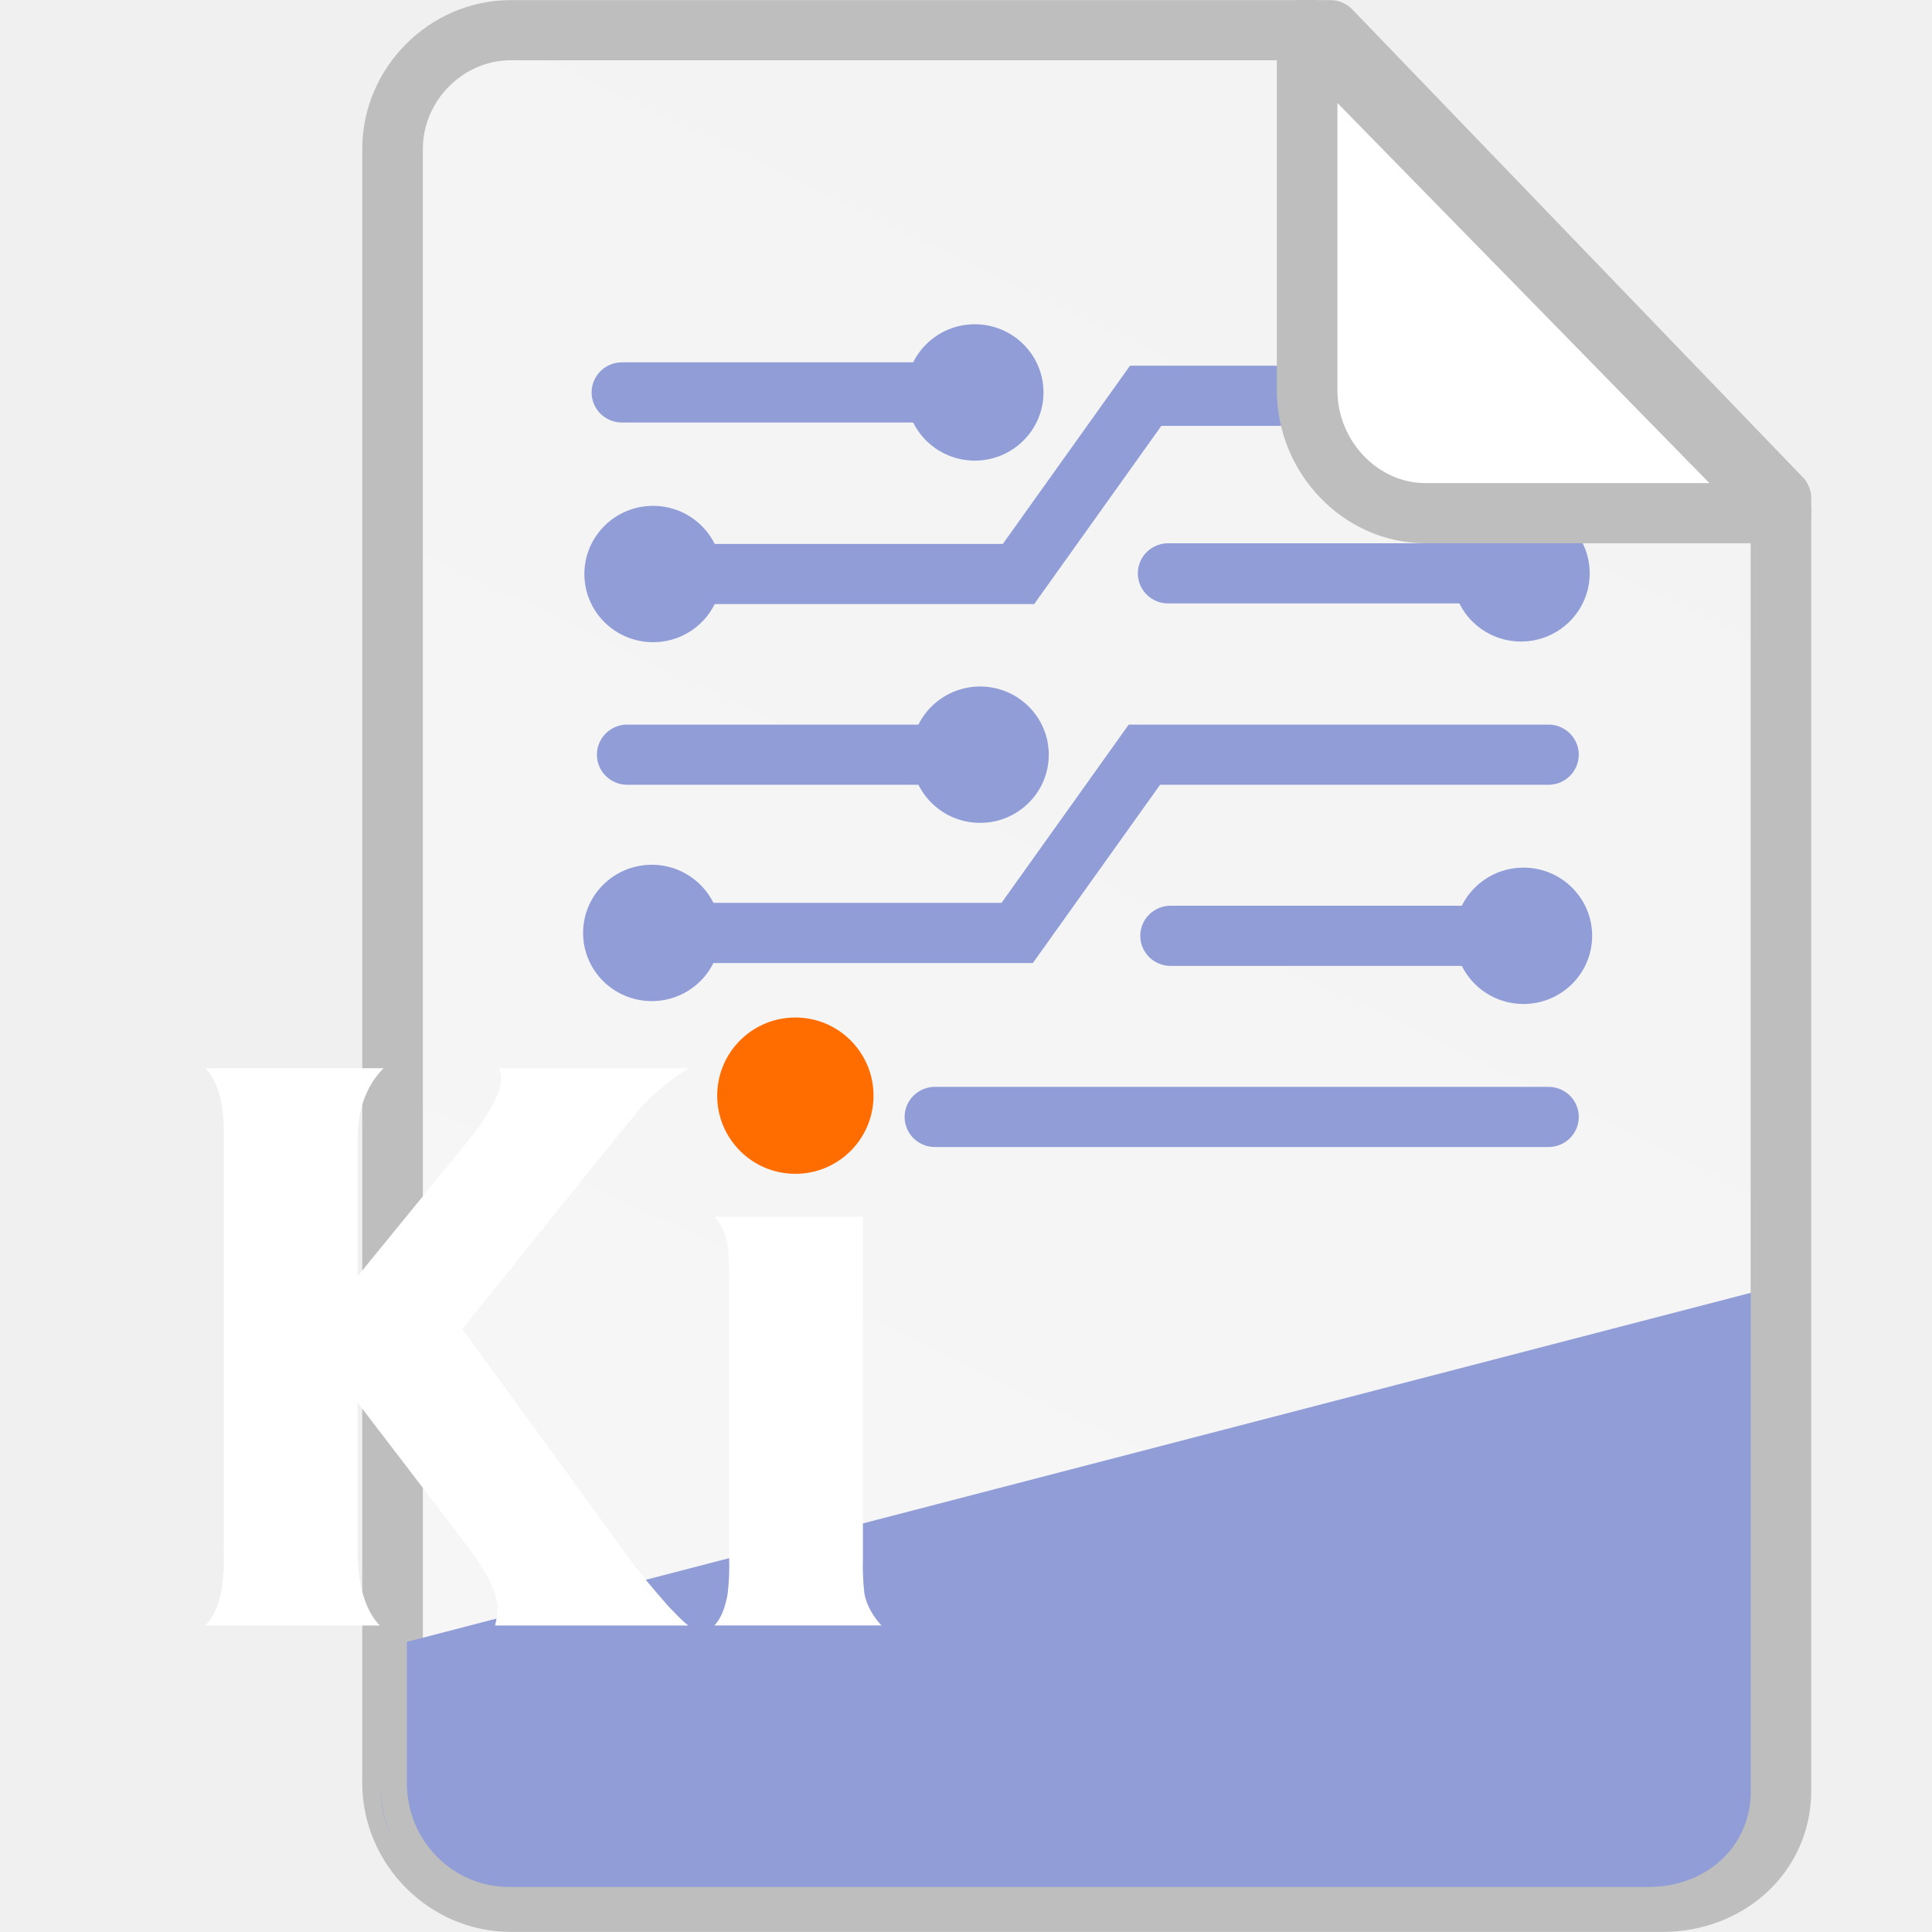
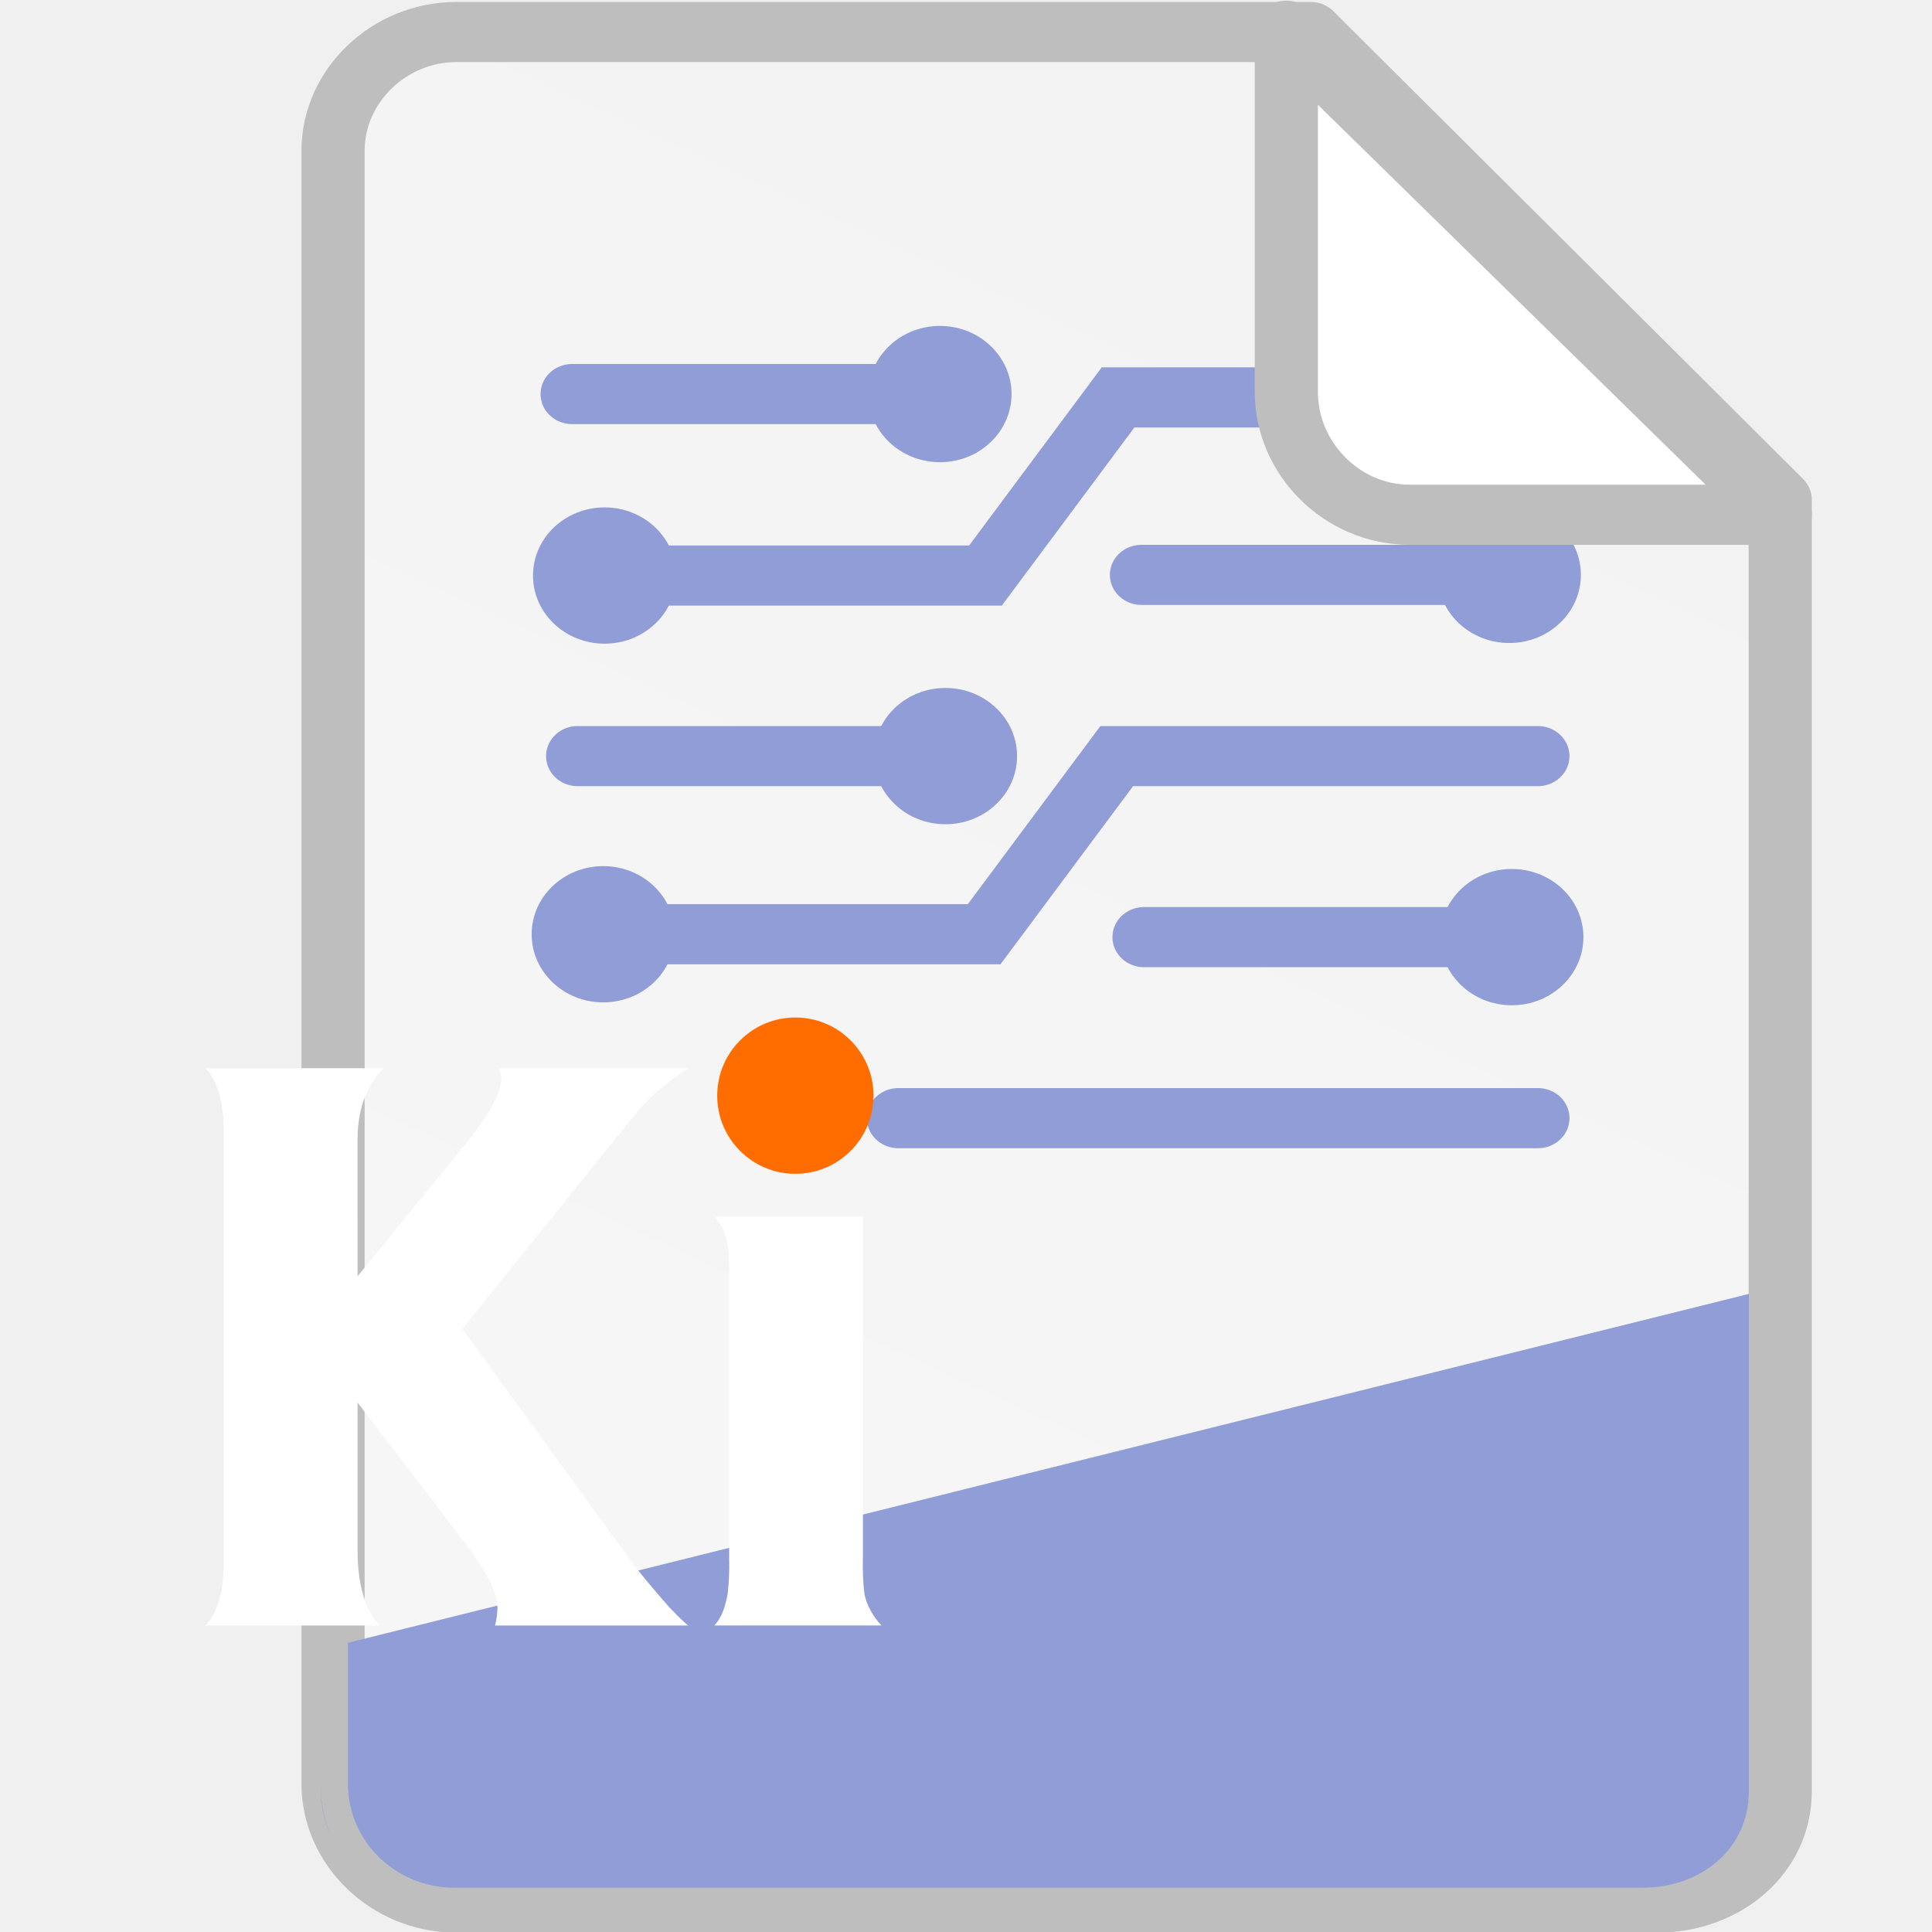
<svg xmlns="http://www.w3.org/2000/svg" xmlns:xlink="http://www.w3.org/1999/xlink" id="Слой_1" data-name="Слой 1" viewBox="0 0 32 32" version="1.1" width="32" height="32">
  <defs id="defs159429">
    <marker style="overflow:visible" id="marker1956" refX="0" refY="0" orient="auto">
      <path transform="matrix(0.2,0,0,0.2,1.48,0.2)" style="fill:#909dd7;fill-opacity:1;fill-rule:evenodd;stroke:#909dd7;stroke-width:1pt;stroke-opacity:1" d="m -2.5,-1 c 0,2.76 -2.24,5 -5,5 -2.76,0 -5,-2.24 -5,-5 0,-2.76 2.24,-5 5,-5 2.76,0 5,2.24 5,5 z" id="path1954" />
    </marker>
    <marker style="overflow:visible" id="marker1936" refX="0" refY="0" orient="auto">
      <path transform="matrix(0.2,0,0,0.2,1.48,0.2)" style="fill:#909dd7;fill-opacity:1;fill-rule:evenodd;stroke:#909dd7;stroke-width:1pt;stroke-opacity:1" d="m -2.5,-1 c 0,2.76 -2.24,5 -5,5 -2.76,0 -5,-2.24 -5,-5 0,-2.76 2.24,-5 5,-5 2.76,0 5,2.24 5,5 z" id="path1934" />
    </marker>
    <marker style="overflow:visible" id="marker1926" refX="0" refY="0" orient="auto">
      <path transform="matrix(0.2,0,0,0.2,1.48,0.2)" style="fill:#909dd7;fill-opacity:1;fill-rule:evenodd;stroke:#909dd7;stroke-width:1pt;stroke-opacity:1" d="m -2.5,-1 c 0,2.76 -2.24,5 -5,5 -2.76,0 -5,-2.24 -5,-5 0,-2.76 2.24,-5 5,-5 2.76,0 5,2.24 5,5 z" id="path1924" />
    </marker>
    <marker style="overflow:visible" id="marker1676" refX="0" refY="0" orient="auto">
      <path transform="matrix(0.2,0,0,0.2,1.48,0.2)" style="fill:#909dd7;fill-opacity:1;fill-rule:evenodd;stroke:#909dd7;stroke-width:1pt;stroke-opacity:1" d="m -2.5,-1 c 0,2.76 -2.24,5 -5,5 -2.76,0 -5,-2.24 -5,-5 0,-2.76 2.24,-5 5,-5 2.76,0 5,2.24 5,5 z" id="path1674" />
    </marker>
    <marker style="overflow:visible" id="marker3727" refX="0" refY="0" orient="auto">
      <path transform="matrix(0.2,0,0,0.2,1.48,0.2)" style="fill:#909dd7;fill-opacity:1;fill-rule:evenodd;stroke:#909dd7;stroke-width:1pt;stroke-opacity:1" d="m -2.5,-1 c 0,2.76 -2.24,5 -5,5 -2.76,0 -5,-2.24 -5,-5 0,-2.76 2.24,-5 5,-5 2.76,0 5,2.24 5,5 z" id="path3725" />
    </marker>
    <marker style="overflow:visible" id="marker3403" refX="0" refY="0" orient="auto">
      <path transform="matrix(0.2,0,0,0.2,1.48,0.2)" style="fill:#909dd7;fill-opacity:1;fill-rule:evenodd;stroke:#909dd7;stroke-width:1pt;stroke-opacity:1" d="m -2.5,-1 c 0,2.76 -2.24,5 -5,5 -2.76,0 -5,-2.24 -5,-5 0,-2.76 2.24,-5 5,-5 2.76,0 5,2.24 5,5 z" id="path3401" />
    </marker>
    <marker style="overflow:visible" id="marker3269" refX="0" refY="0" orient="auto">
      <path transform="matrix(0.2,0,0,0.2,1.48,0.2)" style="fill:#909dd7;fill-opacity:1;fill-rule:evenodd;stroke:#909dd7;stroke-width:1pt;stroke-opacity:1" d="m -2.5,-1 c 0,2.76 -2.24,5 -5,5 -2.76,0 -5,-2.24 -5,-5 0,-2.76 2.24,-5 5,-5 2.76,0 5,2.24 5,5 z" id="path3267" />
    </marker>
    <style id="style159427">.cls-1{fill:#1a81c4;}</style>
    <linearGradient xlink:href="#radialGradient1350" id="linearGradient5941" gradientUnits="userSpaceOnUse" gradientTransform="matrix(3.675817,0,0,3.72454,377.8213,282.4442)" x1="-160.867" y1="118.533" x2="-67.733" y2="-76.2" />
    <radialGradient id="radialGradient1350" cx="50.009" cy="23.272" r="28.023" gradientTransform="matrix(0,-0.4596185,0.818261,0,80.07145,-81.23916)" gradientUnits="userSpaceOnUse">
      <stop offset="0" stop-color="#2b4bed" id="stop1346" style="stop-color:#ffffff;stop-opacity:1" />
      <stop offset="1" stop-color="#2b2fb7" id="stop1348" style="stop-color:#f3f3f3;stop-opacity:1" />
    </radialGradient>
    <linearGradient id="Безымянный_градиент_10" x1="50.009" x2="50.009" y2="100" gradientUnits="userSpaceOnUse" gradientTransform="matrix(0.4589237,0,0,0.4596185,76.16344,-114.9204)">
      <stop offset="0" stop-color="#2b4bb7" id="stop5398" />
      <stop offset="1" stop-color="#2b2fb7" id="stop5400" />
    </linearGradient>
    <radialGradient id="Безымянный_градиент_28" cx="50.009" cy="23.272" r="28.023" gradientTransform="matrix(0,-0.4596185,0.818261,0,80.07145,-81.23916)" gradientUnits="userSpaceOnUse">
      <stop offset="0" stop-color="#2b4bed" id="stop5403" />
      <stop offset="1" stop-color="#2b2fb7" id="stop5405" />
    </radialGradient>
    <radialGradient xlink:href="#%D0%91%D0%B5%D0%B7%D1%8B%D0%BC%D1%8F%D0%BD%D0%BD%D1%8B%D0%B9_%D0%B3%D1%80%D0%B0%D0%B4%D0%B8%D0%B5%D0%BD%D1%82_114" id="radialGradient6102" gradientUnits="userSpaceOnUse" cx="47.361" cy="53.197" r="38.302" gradientTransform="matrix(0.4589237,0,0,0.4596185,76.16344,-114.9204)" />
    <radialGradient id="Безымянный_градиент_114" cx="47.361" cy="53.197" r="38.302" gradientUnits="userSpaceOnUse">
      <stop offset="0.001" stop-color="#fff" stop-opacity="0" id="stop5411" />
      <stop offset="0.148" stop-color="#fbfbfb" stop-opacity="0.039" id="stop5413" />
      <stop offset="0.372" stop-color="#f1f1f1" stop-opacity="0.146" id="stop5415" />
      <stop offset="0.647" stop-color="#e0e0e0" stop-opacity="0.322" id="stop5417" />
      <stop offset="0.958" stop-color="#c9c9c8" stop-opacity="0.564" id="stop5419" />
      <stop offset="1" stop-color="#c6c6c5" stop-opacity="0.6" id="stop5421" />
    </radialGradient>
    <radialGradient xlink:href="#%D0%91%D0%B5%D0%B7%D1%8B%D0%BC%D1%8F%D0%BD%D0%BD%D1%8B%D0%B9_%D0%B3%D1%80%D0%B0%D0%B4%D0%B8%D0%B5%D0%BD%D1%82_114" id="radialGradient6104" gradientUnits="userSpaceOnUse" cx="47.361" cy="53.197" r="38.302" gradientTransform="matrix(0.4589237,0,0,0.4596185,76.16344,-114.9204)" />
  </defs>
  <g id="g122" transform="matrix(0.1239317,0,0,0.1230159,0.876066,0.2539683)" style="stroke-width:2.025">
-     <g id="g19868" transform="translate(-1.60571)">
+     <g id="g19868" transform="matrix(1.042319,0,0,0.9994331,-11.54586,0.2476255)">
      <path id="path5939" style="fill:url(#linearGradient5941);fill-opacity:1;stroke:#bebebe;stroke-width:8.099;stroke-linecap:square;stroke-linejoin:round;stroke-miterlimit:4;stroke-dasharray:none;stroke-dashoffset:0;stroke-opacity:1;paint-order:normal" d="m 62.791,2 h 109.548 l 60.217,63 v 174 c 0,8.735 -7.17,15 -15.791,15 H 62.791 c -8.621,0 -15.791,-7.265 -15.791,-16 V 18 c 0,-8.735 7.17,-15.989 15.791,-16 z" />
      <path id="path5956" style="fill:#909dd7;fill-opacity:1;stroke:none;stroke-width:1.508;stroke-linecap:square;stroke-linejoin:round;stroke-miterlimit:4;stroke-dasharray:none;stroke-dashoffset:0;stroke-opacity:1;paint-order:normal" d="M 228.537,172 48.913,219 v 19 c 0,7.736 6.112,14 13.658,14 H 214.879 c 7.546,0 13.658,-5.264 13.658,-13 z M 45.424,238.371 v 0.371 c 0,2.267 0.48,4.407 1.313,6.351 -0.837,-2.073 -1.313,-4.339 -1.313,-6.722 z" />
      <path style="color:#000000;font-style:normal;font-variant:normal;font-weight:normal;font-stretch:normal;font-size:medium;line-height:normal;font-family:sans-serif;font-variant-ligatures:normal;font-variant-position:normal;font-variant-caps:normal;font-variant-numeric:normal;font-variant-alternates:normal;font-variant-east-asian:normal;font-feature-settings:normal;font-variation-settings:normal;text-indent:0;text-align:start;text-decoration:none;text-decoration-line:none;text-decoration-style:solid;text-decoration-color:#000000;letter-spacing:normal;word-spacing:normal;text-transform:none;writing-mode:lr-tb;direction:ltr;text-orientation:mixed;dominant-baseline:auto;baseline-shift:baseline;text-anchor:start;white-space:normal;shape-padding:0;shape-margin:0;inline-size:0;clip-rule:nonzero;display:inline;overflow:visible;visibility:visible;isolation:auto;mix-blend-mode:normal;color-interpolation:sRGB;color-interpolation-filters:linearRGB;solid-color:#000000;solid-opacity:1;vector-effect:none;fill:#000000;fill-opacity:0;fill-rule:nonzero;stroke:none;stroke-width:10.558;stroke-linecap:round;stroke-linejoin:miter;stroke-miterlimit:4;stroke-dasharray:none;stroke-dashoffset:0;stroke-opacity:1;paint-order:fill markers stroke;color-rendering:auto;image-rendering:auto;shape-rendering:auto;text-rendering:auto;enable-background:accumulate;stop-color:#000000" d="m 124.018,43.577 h 59.127 c 1.092,0 1.971,0.879 1.971,1.971 v 27.593 c 0,1.092 -0.879,1.971 -1.971,1.971 h -59.127 c -1.092,0 -1.971,-0.879 -1.971,-1.971 V 45.548 c 0,-1.092 0.879,-1.971 1.971,-1.971 z" id="path6035" />
      <path style="fill:none;stroke:#909dd7;stroke-width:8.099;stroke-linecap:round;stroke-miterlimit:4;stroke-dasharray:none;stroke-opacity:1;marker-start:url(#marker3269);marker-end:url(#marker3727);paint-order:fill markers stroke" d="m 197.655,51.223 h -50 l -17,24 H 81.655" id="path3265" />
      <path style="fill:none;stroke:#909dd7;stroke-width:8.099;stroke-linecap:round;stroke-miterlimit:4;stroke-dasharray:none;stroke-opacity:1;marker-start:url(#marker3403);paint-order:fill markers stroke" d="M 124.655,50.774 H 77.655" id="path3399" />
      <path style="fill:none;stroke:#909dd7;stroke-width:8.099;stroke-linecap:round;stroke-miterlimit:4;stroke-dasharray:none;stroke-opacity:1;marker-start:url(#marker1676);paint-order:fill markers stroke" d="m 197.655,75.133 h -47" id="path1672" />
      <path style="fill:none;stroke:#909dd7;stroke-width:8.099;stroke-linecap:round;stroke-miterlimit:4;stroke-dasharray:none;stroke-opacity:1;marker-end:url(#marker1956);paint-order:fill markers stroke" d="m 201.483,99.548 h -54 l -17,24 H 81.483" id="path1918" />
      <path style="fill:none;stroke:#909dd7;stroke-width:8.099;stroke-linecap:round;stroke-miterlimit:4;stroke-dasharray:none;stroke-opacity:1;marker-start:url(#marker1936);paint-order:fill markers stroke" d="M 125.362,99.548 H 78.362" id="path1920" />
      <path style="fill:none;stroke:#909dd7;stroke-width:8.099;stroke-linecap:round;stroke-miterlimit:4;stroke-dasharray:none;stroke-opacity:1;marker-start:url(#marker1926);paint-order:fill markers stroke" d="m 197.983,123.935 h -47" id="path1922" />
      <path style="fill:none;stroke:#909dd7;stroke-width:8.099;stroke-linecap:round;stroke-miterlimit:4;stroke-dasharray:none;stroke-opacity:1;paint-order:fill markers stroke" d="m 201.487,148.323 h -82" id="path2280" />
      <path id="path5943" style="fill:#ffffff;fill-opacity:1;stroke:#bebebe;stroke-width:8.099;stroke-linecap:square;stroke-linejoin:round;stroke-miterlimit:4;stroke-dasharray:none;stroke-dashoffset:0;stroke-opacity:1;paint-order:normal" d="M 169.23,1.821 V 50.471 c 0,9.042 7.19,16.575 15.835,16.561 h 47.506 z" />
    </g>
    <g id="g1338" transform="matrix(2.813177,0,0,2.829836,-213.2732,436.9479)" style="stroke-width:2.031">
      <rect class="cls-8" x="76.168" width="45.892" height="45.962" rx="10.198" id="rect5459" y="-114.92" style="fill:url(#%D0%91%D0%B5%D0%B7%D1%8B%D0%BC%D1%8F%D0%BD%D0%BD%D1%8B%D0%B9_%D0%B3%D1%80%D0%B0%D0%B4%D0%B8%D0%B5%D0%BD%D1%82_10);stroke-width:2.031" />
      <rect class="cls-9" x="76.168" width="45.892" height="45.962" rx="10.198" id="rect5461" y="-114.92" style="mix-blend-mode:saturation;fill:url(#%D0%91%D0%B5%D0%B7%D1%8B%D0%BC%D1%8F%D0%BD%D0%BD%D1%8B%D0%B9_%D0%B3%D1%80%D0%B0%D0%B4%D0%B8%D0%B5%D0%BD%D1%82_28);stroke-width:2.031" />
      <path class="cls-11" d="m 90.288,-94.414 5.261,-6.456 c 1.041,-1.316 1.562,-2.3 1.562,-2.952 0.007,-0.194 -0.05,-0.31 -0.116,-0.492 h 9.002 c -0.978,0.648 -1.915,1.384 -2.615,2.325 -0.32,0.38 -0.799,0.967 -1.437,1.762 l -6.68,8.319 7.973,10.99 c 0.378,0.522 0.994,1.269 1.846,2.241 0.272,0.274 0.606,0.645 0.913,0.88 h -9.178 c 0.066,-0.238 0.111,-0.598 0.115,-0.844 0,-0.652 -0.45,-1.594 -1.349,-2.827 l -5.297,-6.935 v 7.071 c 0,1.648 0.396,2.872 1.059,3.536 h -8.296 c 0.444,-0.43 0.64,-1.066 0.776,-1.668 0.089,-0.618 0.125,-1.243 0.106,-1.867 v -19.445 c 0.018,-0.624 -0.017,-1.249 -0.106,-1.867 -0.136,-0.603 -0.333,-1.239 -0.776,-1.668 h 8.472 c -0.663,0.664 -1.238,1.737 -1.236,3.373 z" id="path5475" style="fill:#ffffff;stroke-width:2.031" />
      <path class="cls-11" d="m 114.294,-97.243 3.2e-4,16.263 c -0.017,0.558 0.007,1.117 0.071,1.672 0.102,0.548 0.427,1.107 0.812,1.51 h -7.943 c 0.384,-0.403 0.533,-0.962 0.635,-1.51 0.063,-0.555 0.087,-1.113 0.071,-1.672 v -13.258 c 0.017,-0.552 -0.007,-1.105 -0.071,-1.654 -0.104,-0.539 -0.263,-0.949 -0.635,-1.352 z m -3.084,-9.424 c 1.959,0.006 3.545,1.595 3.551,3.557 -0.003,4.739 -7.105,4.739 -7.102,0 -0.019,-1.972 1.582,-3.576 3.551,-3.557 z" id="path5477" style="fill:#ffffff;stroke-width:2.031" />
      <path class="cls-12" d="m 90.288,-94.414 5.261,-6.456 c 1.041,-1.316 1.562,-2.3 1.562,-2.952 0.007,-0.194 -0.05,-0.31 -0.116,-0.492 h 9.002 c -0.978,0.648 -1.915,1.384 -2.615,2.325 -0.32,0.38 -0.799,0.967 -1.437,1.762 l -6.68,8.319 7.973,10.99 c 0.378,0.522 0.994,1.269 1.846,2.241 0.272,0.274 0.606,0.645 0.913,0.88 h -9.178 c 0.066,-0.238 0.111,-0.598 0.115,-0.844 0,-0.652 -0.45,-1.594 -1.349,-2.827 l -5.297,-6.935 v 7.071 c 0,1.648 0.396,2.872 1.059,3.536 h -8.296 c 0.444,-0.43 0.64,-1.066 0.776,-1.668 0.089,-0.618 0.125,-1.243 0.106,-1.867 v -19.445 c 0.018,-0.624 -0.017,-1.249 -0.106,-1.867 -0.136,-0.603 -0.333,-1.239 -0.776,-1.668 h 8.472 c -0.663,0.664 -1.236,1.737 -1.236,3.373 z" id="path5479" style="fill:url(#radialGradient6102);stroke-width:2.031" />
      <path class="cls-12" d="m 114.294,-97.243 3.2e-4,16.263 c -0.017,0.558 0.007,1.117 0.071,1.672 0.102,0.548 0.427,1.107 0.812,1.51 h -7.943 c 0.384,-0.403 0.533,-0.962 0.635,-1.51 0.063,-0.555 0.087,-1.113 0.071,-1.672 v -13.258 c 0.017,-0.552 -0.007,-1.105 -0.071,-1.654 -0.104,-0.539 -0.263,-0.949 -0.635,-1.352 z m -3.084,-9.424 c 1.959,0.006 3.545,1.595 3.551,3.557 -0.003,4.739 -7.105,4.739 -7.102,0 -0.019,-1.972 1.582,-3.576 3.551,-3.557 z" id="path5481" style="fill:url(#radialGradient6104);stroke-width:2.031" />
      <ellipse style="fill:#ff6d00;fill-opacity:1;stroke-width:4.062;stroke-linecap:round;stroke-linejoin:round" id="path6063" cx="111.085" cy="-103.006" rx="3.713" ry="3.719" />
    </g>
  </g>
</svg>
